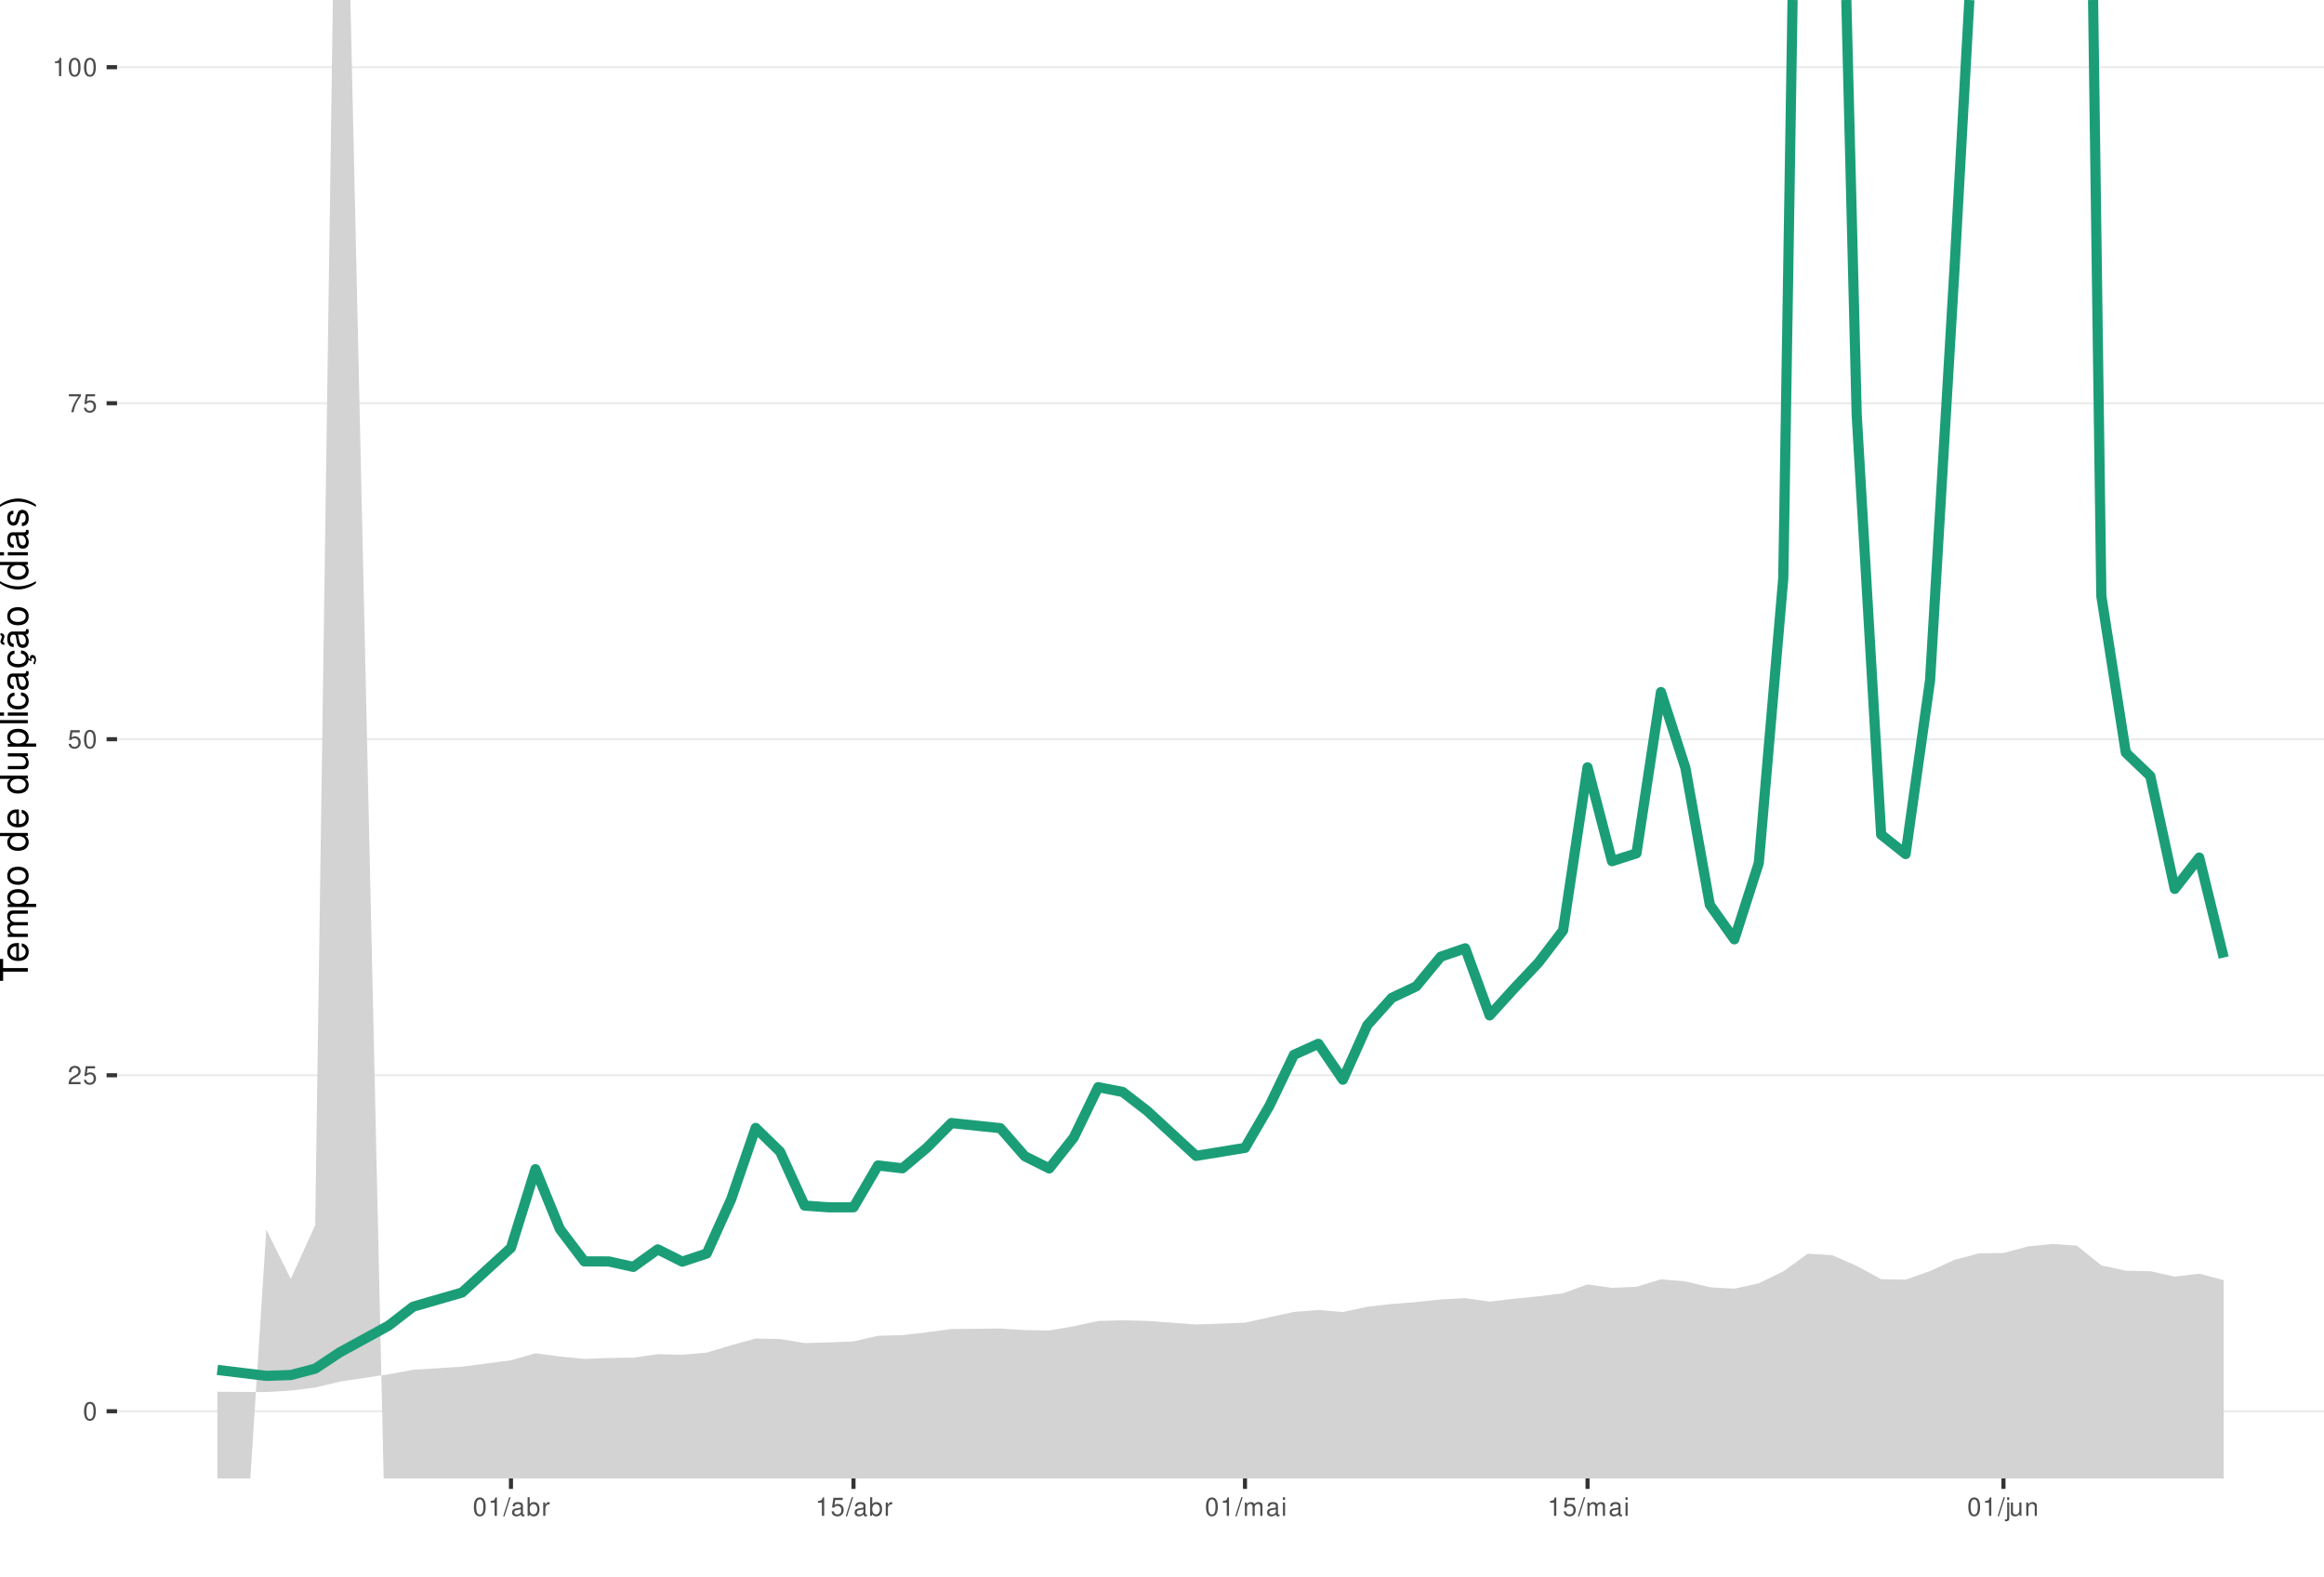
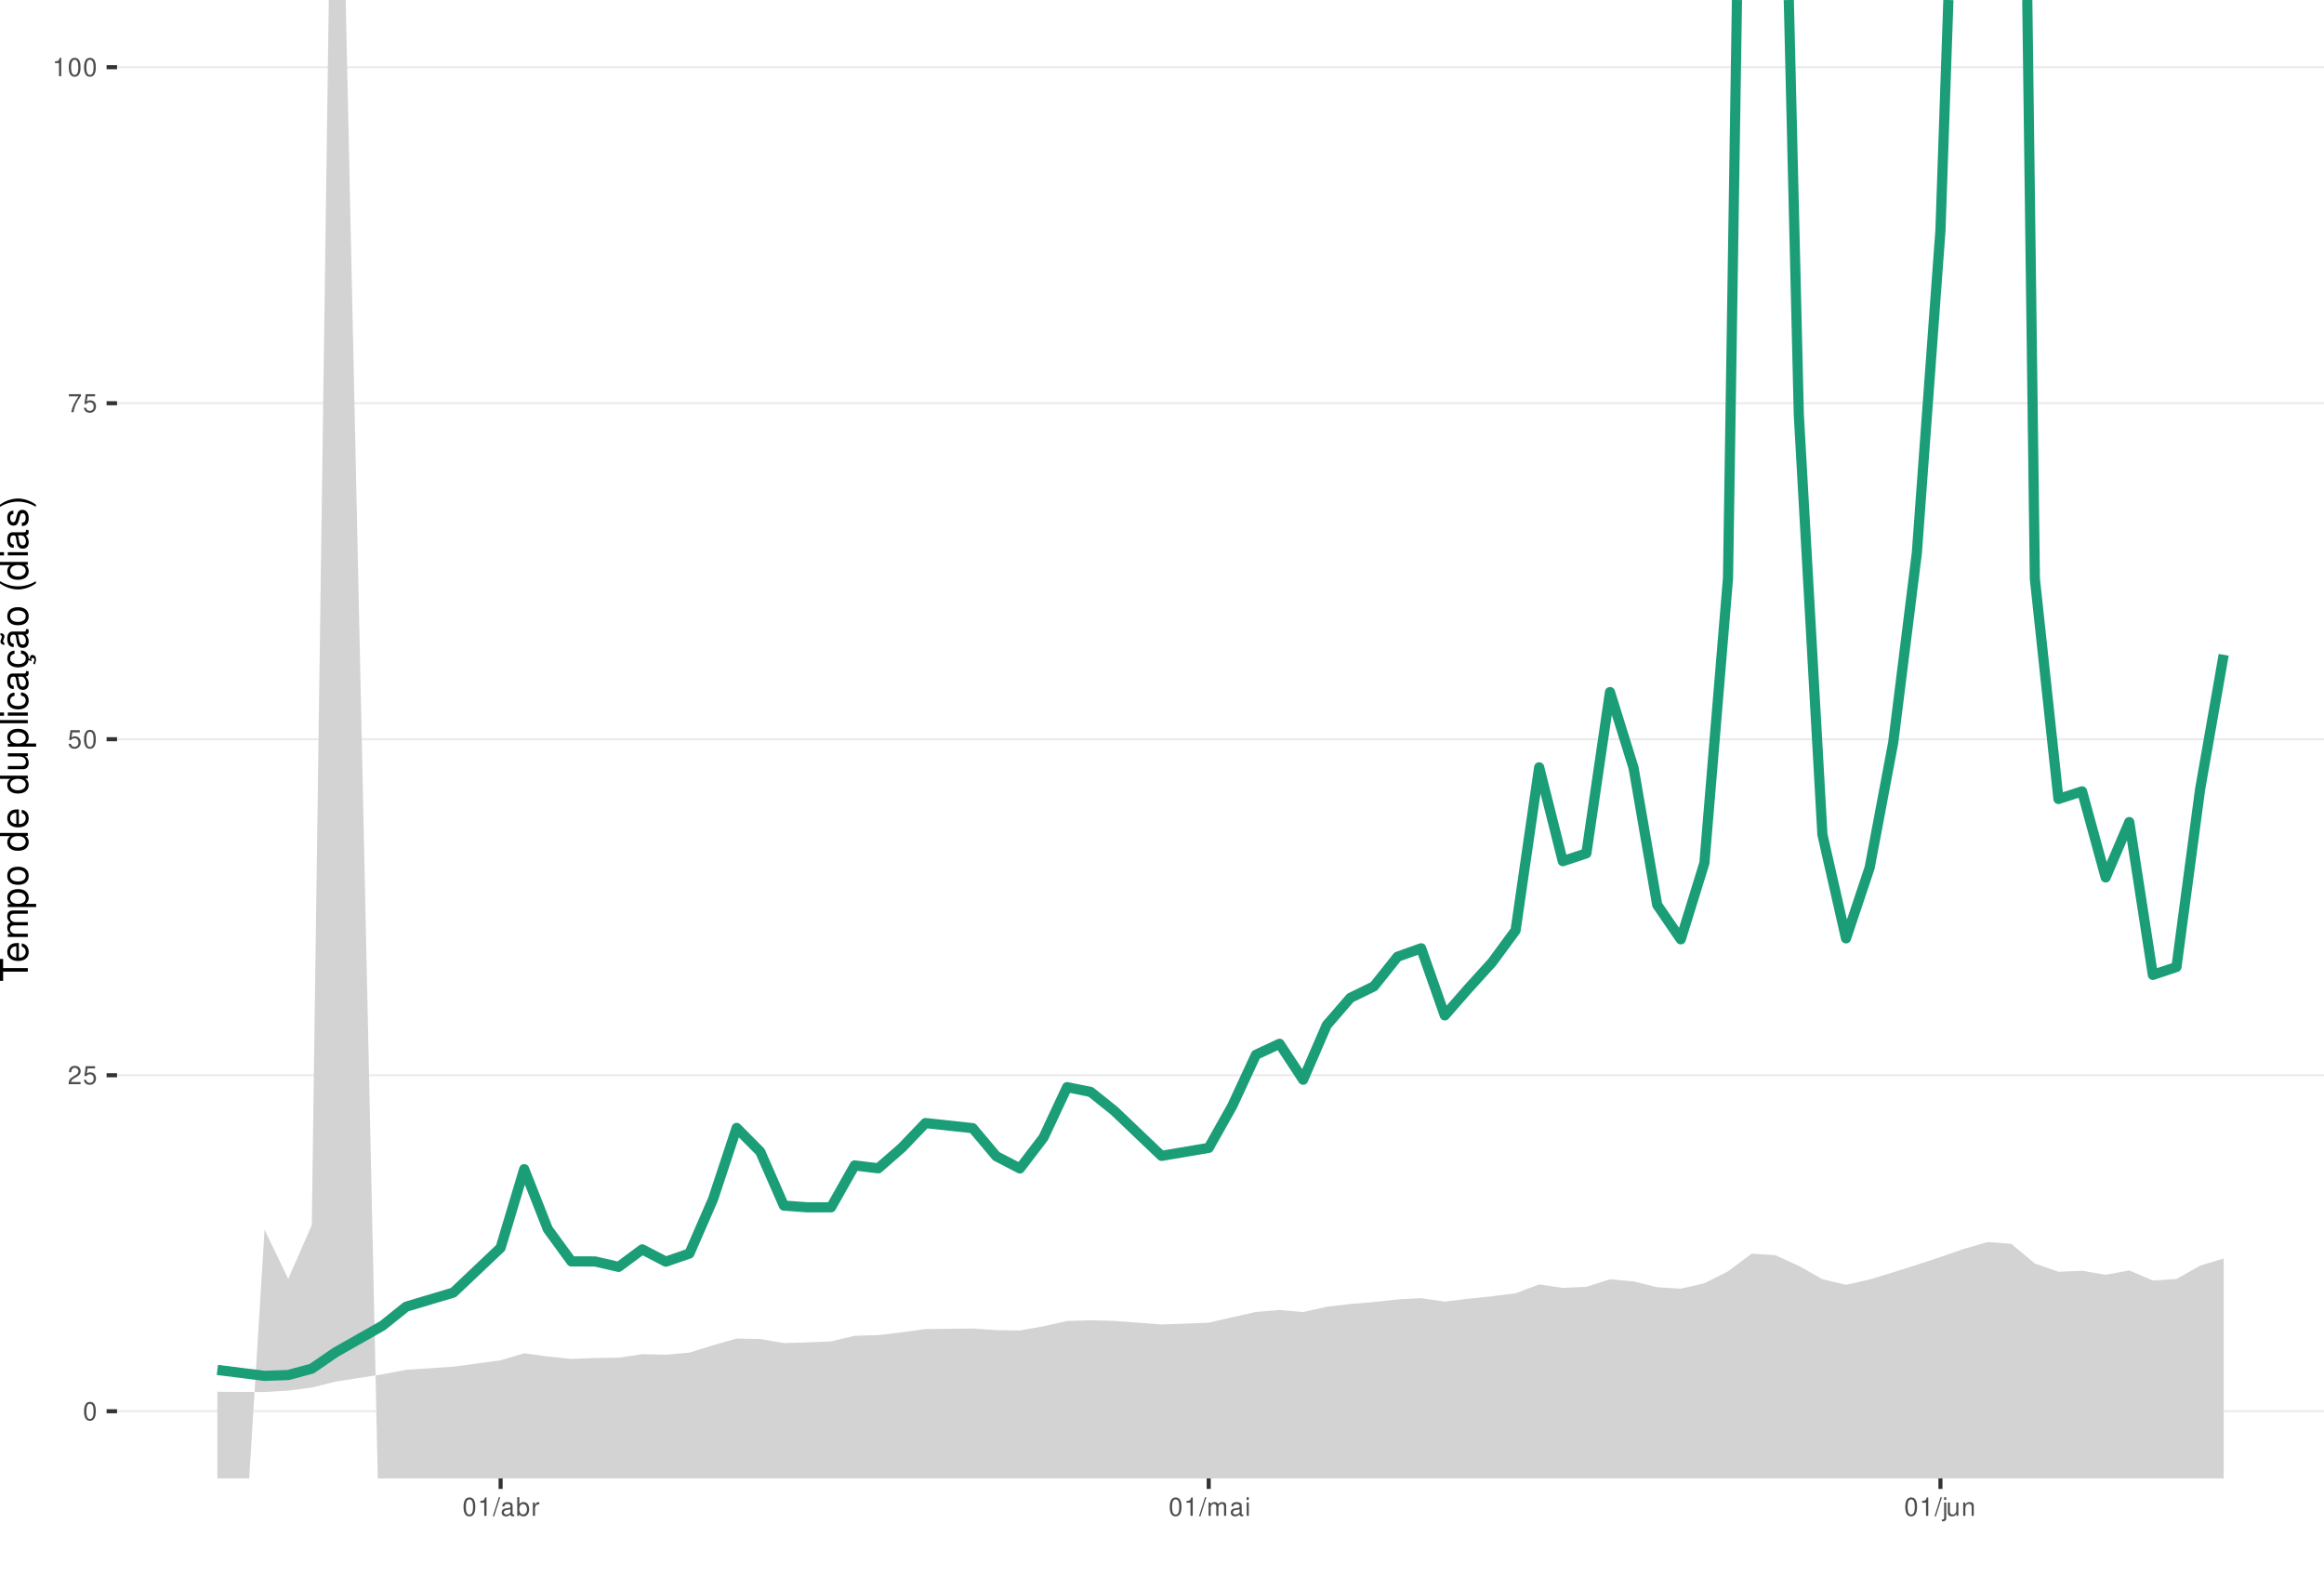
<svg xmlns="http://www.w3.org/2000/svg" xmlns:xlink="http://www.w3.org/1999/xlink" width="609pt" height="413pt" viewBox="0 0 609 413" version="1.1">
  <defs>
    <g>
      <symbol overflow="visible" id="glyph0-0">
        <path style="stroke:none;" d="" />
      </symbol>
      <symbol overflow="visible" id="glyph0-1">
        <path style="stroke:none;" d="M 1.828 -4.812 C 1.391 -4.812 0.984 -4.609 0.75 -4.281 C 0.438 -3.859 0.281 -3.219 0.281 -2.328 C 0.281 -0.703 0.812 0.156 1.828 0.156 C 2.828 0.156 3.375 -0.703 3.375 -2.297 C 3.375 -3.219 3.234 -3.844 2.922 -4.281 C 2.672 -4.625 2.281 -4.812 1.828 -4.812 Z M 1.828 -4.297 C 2.469 -4.297 2.781 -3.641 2.781 -2.344 C 2.781 -0.969 2.469 -0.328 1.812 -0.328 C 1.203 -0.328 0.891 -1 0.891 -2.328 C 0.891 -3.641 1.203 -4.297 1.828 -4.297 Z M 1.828 -4.297 " />
      </symbol>
      <symbol overflow="visible" id="glyph0-2">
        <path style="stroke:none;" d="M 3.375 -0.578 L 0.891 -0.578 C 0.938 -0.984 1.156 -1.234 1.734 -1.578 L 2.406 -1.953 C 3.062 -2.328 3.406 -2.812 3.406 -3.406 C 3.406 -3.812 3.234 -4.188 2.969 -4.438 C 2.688 -4.688 2.344 -4.812 1.891 -4.812 C 1.297 -4.812 0.844 -4.594 0.578 -4.188 C 0.422 -3.938 0.344 -3.641 0.328 -3.141 L 0.922 -3.141 C 0.938 -3.469 0.984 -3.672 1.062 -3.828 C 1.219 -4.125 1.516 -4.297 1.875 -4.297 C 2.406 -4.297 2.797 -3.906 2.797 -3.391 C 2.797 -3.016 2.578 -2.672 2.156 -2.438 L 1.547 -2.078 C 0.562 -1.516 0.281 -1.062 0.219 0 L 3.375 0 Z M 3.375 -0.578 " />
      </symbol>
      <symbol overflow="visible" id="glyph0-3">
        <path style="stroke:none;" d="M 3.172 -4.719 L 0.734 -4.719 L 0.375 -2.156 L 0.922 -2.156 C 1.188 -2.469 1.422 -2.594 1.797 -2.594 C 2.422 -2.594 2.812 -2.156 2.812 -1.453 C 2.812 -0.781 2.422 -0.359 1.781 -0.359 C 1.266 -0.359 0.953 -0.625 0.812 -1.156 L 0.234 -1.156 C 0.312 -0.766 0.375 -0.578 0.516 -0.406 C 0.781 -0.047 1.266 0.156 1.797 0.156 C 2.75 0.156 3.422 -0.547 3.422 -1.531 C 3.422 -2.469 2.797 -3.109 1.891 -3.109 C 1.562 -3.109 1.297 -3.016 1.016 -2.828 L 1.203 -4.141 L 3.172 -4.141 Z M 3.172 -4.719 " />
      </symbol>
      <symbol overflow="visible" id="glyph0-4">
        <path style="stroke:none;" d="M 3.469 -4.719 L 0.312 -4.719 L 0.312 -4.141 L 2.859 -4.141 C 1.734 -2.531 1.266 -1.547 0.922 0 L 1.547 0 C 1.797 -1.516 2.391 -2.812 3.469 -4.234 Z M 3.469 -4.719 " />
      </symbol>
      <symbol overflow="visible" id="glyph0-5">
        <path style="stroke:none;" d="M 1.719 -3.422 L 1.719 0 L 2.312 0 L 2.312 -4.812 L 1.922 -4.812 C 1.719 -4.078 1.578 -3.969 0.672 -3.859 L 0.672 -3.422 Z M 1.719 -3.422 " />
      </symbol>
      <symbol overflow="visible" id="glyph0-6">
        <path style="stroke:none;" d="M 1.531 -4.859 L -0.047 0.141 L 0.312 0.141 L 1.891 -4.859 Z M 1.531 -4.859 " />
      </symbol>
      <symbol overflow="visible" id="glyph0-7">
        <path style="stroke:none;" d="M 3.562 -0.328 C 3.5 -0.312 3.469 -0.312 3.438 -0.312 C 3.25 -0.312 3.141 -0.406 3.141 -0.578 L 3.141 -2.641 C 3.141 -3.25 2.688 -3.594 1.828 -3.594 C 1.312 -3.594 0.906 -3.438 0.672 -3.188 C 0.516 -3 0.453 -2.797 0.438 -2.453 L 0.984 -2.453 C 1.031 -2.875 1.297 -3.078 1.812 -3.078 C 2.312 -3.078 2.594 -2.891 2.594 -2.562 L 2.594 -2.406 C 2.578 -2.172 2.469 -2.078 2.016 -2.031 C 1.219 -1.922 1.109 -1.891 0.891 -1.812 C 0.484 -1.641 0.281 -1.328 0.281 -0.875 C 0.281 -0.25 0.719 0.156 1.422 0.156 C 1.859 0.156 2.219 0 2.609 -0.359 C 2.656 0 2.828 0.156 3.188 0.156 C 3.297 0.156 3.375 0.141 3.562 0.094 Z M 2.594 -1.094 C 2.594 -0.906 2.531 -0.797 2.375 -0.641 C 2.141 -0.438 1.875 -0.328 1.547 -0.328 C 1.109 -0.328 0.859 -0.547 0.859 -0.891 C 0.859 -1.266 1.094 -1.438 1.703 -1.531 C 2.297 -1.609 2.406 -1.641 2.594 -1.719 Z M 2.594 -1.094 " />
      </symbol>
      <symbol overflow="visible" id="glyph0-8">
        <path style="stroke:none;" d="M 0.359 -4.859 L 0.359 0 L 0.859 0 L 0.859 -0.453 C 1.125 -0.047 1.484 0.156 1.969 0.156 C 2.875 0.156 3.484 -0.594 3.484 -1.75 C 3.484 -2.891 2.922 -3.594 1.984 -3.594 C 1.516 -3.594 1.172 -3.406 0.906 -3.016 L 0.906 -4.859 Z M 1.891 -3.062 C 2.5 -3.062 2.906 -2.531 2.906 -1.703 C 2.906 -0.906 2.484 -0.359 1.891 -0.359 C 1.297 -0.359 0.906 -0.906 0.906 -1.719 C 0.906 -2.531 1.297 -3.062 1.891 -3.062 Z M 1.891 -3.062 " />
      </symbol>
      <symbol overflow="visible" id="glyph0-9">
        <path style="stroke:none;" d="M 0.453 -3.484 L 0.453 0 L 1.016 0 L 1.016 -1.812 C 1.031 -2.656 1.375 -3.016 2.141 -3 L 2.141 -3.562 C 2.047 -3.578 1.984 -3.594 1.922 -3.594 C 1.562 -3.594 1.297 -3.375 0.969 -2.859 L 0.969 -3.484 Z M 0.453 -3.484 " />
      </symbol>
      <symbol overflow="visible" id="glyph0-10">
        <path style="stroke:none;" d="M 0.469 -3.484 L 0.469 0 L 1.031 0 L 1.031 -2.188 C 1.031 -2.703 1.391 -3.109 1.844 -3.109 C 2.25 -3.109 2.484 -2.844 2.484 -2.406 L 2.484 0 L 3.047 0 L 3.047 -2.188 C 3.047 -2.703 3.422 -3.109 3.875 -3.109 C 4.266 -3.109 4.516 -2.844 4.516 -2.406 L 4.516 0 L 5.078 0 L 5.078 -2.609 C 5.078 -3.234 4.719 -3.594 4.062 -3.594 C 3.594 -3.594 3.312 -3.453 2.984 -3.062 C 2.781 -3.422 2.5 -3.594 2.047 -3.594 C 1.578 -3.594 1.266 -3.422 0.984 -3 L 0.984 -3.484 Z M 0.469 -3.484 " />
      </symbol>
      <symbol overflow="visible" id="glyph0-11">
        <path style="stroke:none;" d="M 1 -3.484 L 0.453 -3.484 L 0.453 0 L 1 0 Z M 1 -4.859 L 0.438 -4.859 L 0.438 -4.156 L 1 -4.156 Z M 1 -4.859 " />
      </symbol>
      <symbol overflow="visible" id="glyph0-12">
        <path style="stroke:none;" d="M 0.469 -3.484 L 0.469 0.5 C 0.469 0.859 0.359 0.969 0.016 0.969 C -0.031 0.969 -0.047 0.969 -0.125 0.953 L -0.125 1.438 C -0.047 1.438 -0.016 1.453 0.062 1.453 C 0.688 1.453 1.016 1.203 1.016 0.719 L 1.016 -3.484 Z M 1.016 -4.859 L 0.469 -4.859 L 0.469 -4.156 L 1.016 -4.156 Z M 1.016 -4.859 " />
      </symbol>
      <symbol overflow="visible" id="glyph0-13">
        <path style="stroke:none;" d="M 3.203 0 L 3.203 -3.484 L 2.656 -3.484 L 2.656 -1.516 C 2.656 -0.797 2.281 -0.328 1.703 -0.328 C 1.266 -0.328 0.984 -0.594 0.984 -1.016 L 0.984 -3.484 L 0.438 -3.484 L 0.438 -0.797 C 0.438 -0.219 0.859 0.156 1.547 0.156 C 2.062 0.156 2.391 -0.031 2.703 -0.484 L 2.703 0 Z M 3.203 0 " />
      </symbol>
      <symbol overflow="visible" id="glyph0-14">
        <path style="stroke:none;" d="M 0.469 -3.484 L 0.469 0 L 1.031 0 L 1.031 -1.922 C 1.031 -2.641 1.391 -3.109 1.969 -3.109 C 2.406 -3.109 2.688 -2.828 2.688 -2.422 L 2.688 0 L 3.234 0 L 3.234 -2.641 C 3.234 -3.219 2.812 -3.594 2.141 -3.594 C 1.625 -3.594 1.281 -3.391 0.984 -2.906 L 0.984 -3.484 Z M 0.469 -3.484 " />
      </symbol>
      <symbol overflow="visible" id="glyph1-0">
        <path style="stroke:none;" d="" />
      </symbol>
      <symbol overflow="visible" id="glyph1-1">
        <path style="stroke:none;" d="M -6.469 -3.547 L -6.469 -5.938 L -7.297 -5.938 L -7.297 -0.203 L -6.469 -0.203 L -6.469 -2.609 L 0 -2.609 L 0 -3.547 Z M -6.469 -3.547 " />
      </symbol>
      <symbol overflow="visible" id="glyph1-2">
        <path style="stroke:none;" d="M -2.344 -5.125 C -3.141 -5.125 -3.625 -5.062 -4.016 -4.922 C -4.875 -4.578 -5.391 -3.781 -5.391 -2.797 C -5.391 -1.344 -4.281 -0.406 -2.547 -0.406 C -0.812 -0.406 0.234 -1.297 0.234 -2.781 C 0.234 -3.984 -0.453 -4.812 -1.594 -5.016 L -1.594 -4.188 C -0.906 -3.953 -0.547 -3.484 -0.547 -2.812 C -0.547 -2.281 -0.781 -1.828 -1.219 -1.547 C -1.516 -1.344 -1.812 -1.281 -2.344 -1.266 Z M -3.016 -1.297 C -3.984 -1.359 -4.625 -1.953 -4.625 -2.797 C -4.625 -3.641 -3.953 -4.234 -3.016 -4.234 Z M -3.016 -1.297 " />
      </symbol>
      <symbol overflow="visible" id="glyph1-3">
        <path style="stroke:none;" d="M -5.234 -0.703 L 0 -0.703 L 0 -1.547 L -3.297 -1.547 C -4.047 -1.547 -4.656 -2.094 -4.656 -2.766 C -4.656 -3.391 -4.281 -3.734 -3.609 -3.734 L 0 -3.734 L 0 -4.578 L -3.297 -4.578 C -4.047 -4.578 -4.656 -5.125 -4.656 -5.812 C -4.656 -6.422 -4.266 -6.781 -3.609 -6.781 L 0 -6.781 L 0 -7.625 L -3.938 -7.625 C -4.875 -7.625 -5.391 -7.078 -5.391 -6.094 C -5.391 -5.406 -5.188 -4.984 -4.594 -4.484 C -5.156 -4.188 -5.391 -3.766 -5.391 -3.078 C -5.391 -2.375 -5.125 -1.906 -4.5 -1.469 L -5.234 -1.469 Z M -5.234 -0.703 " />
      </symbol>
      <symbol overflow="visible" id="glyph1-4">
        <path style="stroke:none;" d="M 2.188 -0.547 L 2.188 -1.375 L -0.547 -1.375 C -0.016 -1.812 0.234 -2.312 0.234 -2.984 C 0.234 -4.344 -0.859 -5.234 -2.531 -5.234 C -4.297 -5.234 -5.391 -4.375 -5.391 -2.984 C -5.391 -2.266 -5.062 -1.703 -4.453 -1.312 L -5.234 -1.312 L -5.234 -0.547 Z M -4.609 -2.844 C -4.609 -3.766 -3.797 -4.359 -2.547 -4.359 C -1.359 -4.359 -0.547 -3.75 -0.547 -2.844 C -0.547 -1.953 -1.344 -1.375 -2.578 -1.375 C -3.812 -1.375 -4.609 -1.953 -4.609 -2.844 Z M -4.609 -2.844 " />
      </symbol>
      <symbol overflow="visible" id="glyph1-5">
        <path style="stroke:none;" d="M -5.391 -2.719 C -5.391 -1.234 -4.344 -0.359 -2.578 -0.359 C -0.812 -0.359 0.234 -1.234 0.234 -2.734 C 0.234 -4.203 -0.812 -5.094 -2.547 -5.094 C -4.359 -5.094 -5.391 -4.234 -5.391 -2.719 Z M -4.625 -2.734 C -4.625 -3.672 -3.844 -4.234 -2.547 -4.234 C -1.312 -4.234 -0.547 -3.656 -0.547 -2.734 C -0.547 -1.797 -1.312 -1.234 -2.578 -1.234 C -3.844 -1.234 -4.625 -1.797 -4.625 -2.734 Z M -4.625 -2.734 " />
      </symbol>
      <symbol overflow="visible" id="glyph1-6">
        <path style="stroke:none;" d="" />
      </symbol>
      <symbol overflow="visible" id="glyph1-7">
        <path style="stroke:none;" d="M -7.297 -4.953 L -7.297 -4.125 L -4.578 -4.125 C -5.109 -3.766 -5.391 -3.203 -5.391 -2.516 C -5.391 -1.156 -4.297 -0.266 -2.625 -0.266 C -0.859 -0.266 0.234 -1.125 0.234 -2.547 C 0.234 -3.266 -0.047 -3.766 -0.688 -4.203 L 0 -4.203 L 0 -4.953 Z M -4.609 -2.656 C -4.609 -3.547 -3.812 -4.125 -2.562 -4.125 C -1.344 -4.125 -0.547 -3.547 -0.547 -2.656 C -0.547 -1.734 -1.359 -1.125 -2.578 -1.125 C -3.797 -1.125 -4.609 -1.734 -4.609 -2.656 Z M -4.609 -2.656 " />
      </symbol>
      <symbol overflow="visible" id="glyph1-8">
        <path style="stroke:none;" d="M 0 -4.812 L -5.234 -4.812 L -5.234 -3.984 L -2.266 -3.984 C -1.203 -3.984 -0.5 -3.438 -0.5 -2.562 C -0.5 -1.906 -0.906 -1.484 -1.531 -1.484 L -5.234 -1.484 L -5.234 -0.656 L -1.203 -0.656 C -0.328 -0.656 0.234 -1.297 0.234 -2.312 C 0.234 -3.094 -0.047 -3.578 -0.734 -4.062 L 0 -4.062 Z M 0 -4.812 " />
      </symbol>
      <symbol overflow="visible" id="glyph1-9">
        <path style="stroke:none;" d="M -7.297 -1.516 L -7.297 -0.688 L 0 -0.688 L 0 -1.516 Z M -7.297 -1.516 " />
      </symbol>
      <symbol overflow="visible" id="glyph1-10">
        <path style="stroke:none;" d="M -5.234 -1.5 L -5.234 -0.672 L 0 -0.672 L 0 -1.5 Z M -7.297 -1.5 L -7.297 -0.656 L -6.234 -0.656 L -6.234 -1.5 Z M -7.297 -1.5 " />
      </symbol>
      <symbol overflow="visible" id="glyph1-11">
        <path style="stroke:none;" d="M -3.484 -4.703 C -3.984 -4.672 -4.312 -4.562 -4.609 -4.359 C -5.094 -4 -5.391 -3.375 -5.391 -2.641 C -5.391 -1.219 -4.266 -0.312 -2.531 -0.312 C -0.844 -0.312 0.234 -1.203 0.234 -2.625 C 0.234 -3.875 -0.516 -4.672 -1.797 -4.766 L -1.797 -3.938 C -0.953 -3.797 -0.547 -3.359 -0.547 -2.656 C -0.547 -1.734 -1.297 -1.188 -2.531 -1.188 C -3.844 -1.188 -4.625 -1.719 -4.625 -2.625 C -4.625 -3.328 -4.203 -3.766 -3.484 -3.875 Z M -3.484 -4.703 " />
      </symbol>
      <symbol overflow="visible" id="glyph1-12">
        <path style="stroke:none;" d="M -0.484 -5.344 C -0.469 -5.266 -0.469 -5.219 -0.469 -5.172 C -0.469 -4.875 -0.625 -4.719 -0.875 -4.719 L -3.953 -4.719 C -4.891 -4.719 -5.391 -4.047 -5.391 -2.75 C -5.391 -1.984 -5.172 -1.375 -4.781 -1.016 C -4.516 -0.766 -4.203 -0.672 -3.688 -0.656 L -3.688 -1.484 C -4.328 -1.562 -4.625 -1.938 -4.625 -2.719 C -4.625 -3.484 -4.344 -3.891 -3.844 -3.891 L -3.625 -3.891 C -3.266 -3.875 -3.125 -3.703 -3.047 -3.016 C -2.891 -1.844 -2.844 -1.656 -2.719 -1.344 C -2.453 -0.734 -2 -0.422 -1.312 -0.422 C -0.375 -0.422 0.234 -1.078 0.234 -2.141 C 0.234 -2.797 0 -3.328 -0.547 -3.922 C 0 -3.984 0.234 -4.234 0.234 -4.781 C 0.234 -4.953 0.203 -5.062 0.141 -5.344 Z M -1.656 -3.891 C -1.375 -3.891 -1.203 -3.812 -0.969 -3.562 C -0.656 -3.219 -0.5 -2.812 -0.5 -2.312 C -0.5 -1.672 -0.812 -1.297 -1.344 -1.297 C -1.891 -1.297 -2.172 -1.656 -2.297 -2.547 C -2.422 -3.438 -2.453 -3.609 -2.594 -3.891 Z M -1.656 -3.891 " />
      </symbol>
      <symbol overflow="visible" id="glyph1-13">
        <path style="stroke:none;" d="M 0.234 -2.641 C 0.234 -3.875 -0.547 -4.703 -1.797 -4.766 L -1.797 -3.938 C -0.953 -3.797 -0.531 -3.359 -0.531 -2.656 C -0.531 -1.734 -1.281 -1.188 -2.516 -1.188 C -3.844 -1.188 -4.625 -1.719 -4.625 -2.625 C -4.625 -3.328 -4.203 -3.766 -3.484 -3.875 L -3.484 -4.703 C -3.984 -4.672 -4.312 -4.562 -4.609 -4.359 C -5.094 -4 -5.391 -3.375 -5.391 -2.641 C -5.391 -1.219 -4.266 -0.312 -2.531 -0.312 C -1.469 -0.312 -0.625 -0.672 -0.156 -1.312 C 0.047 -1.594 0.125 -1.812 0.203 -2.25 L 0.922 -1.938 L 0.984 -2.062 C 0.938 -2.188 0.906 -2.25 0.906 -2.375 C 0.906 -2.656 1.047 -2.828 1.281 -2.828 C 1.547 -2.828 1.734 -2.594 1.734 -2.297 C 1.734 -2.031 1.672 -1.844 1.438 -1.406 L 1.406 -1.312 L 1.812 -1.094 C 2.078 -1.75 2.141 -1.953 2.141 -2.344 C 2.141 -3.109 1.781 -3.578 1.203 -3.578 C 0.781 -3.578 0.547 -3.297 0.547 -2.797 C 0.547 -2.703 0.547 -2.641 0.562 -2.516 Z M 0.234 -2.641 " />
      </symbol>
      <symbol overflow="visible" id="glyph1-14">
        <path style="stroke:none;" d="M -0.484 -5.344 C -0.469 -5.266 -0.469 -5.219 -0.469 -5.172 C -0.469 -4.875 -0.625 -4.719 -0.875 -4.719 L -3.953 -4.719 C -4.891 -4.719 -5.391 -4.047 -5.391 -2.75 C -5.391 -1.984 -5.172 -1.375 -4.781 -1.016 C -4.516 -0.766 -4.203 -0.672 -3.688 -0.656 L -3.688 -1.484 C -4.328 -1.562 -4.625 -1.938 -4.625 -2.719 C -4.625 -3.484 -4.344 -3.891 -3.844 -3.891 L -3.625 -3.891 C -3.266 -3.875 -3.125 -3.703 -3.047 -3.016 C -2.891 -1.844 -2.844 -1.656 -2.719 -1.344 C -2.453 -0.734 -2 -0.422 -1.312 -0.422 C -0.375 -0.422 0.234 -1.078 0.234 -2.141 C 0.234 -2.797 0 -3.328 -0.547 -3.922 C 0 -3.984 0.234 -4.234 0.234 -4.781 C 0.234 -4.953 0.203 -5.062 0.141 -5.344 Z M -1.656 -3.891 C -1.375 -3.891 -1.203 -3.812 -0.969 -3.562 C -0.656 -3.219 -0.5 -2.812 -0.5 -2.312 C -0.5 -1.672 -0.812 -1.297 -1.344 -1.297 C -1.891 -1.297 -2.172 -1.656 -2.297 -2.547 C -2.422 -3.438 -2.453 -3.609 -2.594 -3.891 Z M -7.172 -3.75 C -6.922 -3.672 -6.812 -3.547 -6.812 -3.375 C -6.812 -3.25 -6.875 -2.984 -6.984 -2.734 C -7.156 -2.312 -7.172 -2.25 -7.172 -2.047 C -7.172 -1.594 -6.797 -1.297 -6.141 -1.188 L -6.141 -1.766 C -6.375 -1.812 -6.5 -1.938 -6.5 -2.094 C -6.5 -2.203 -6.469 -2.344 -6.375 -2.578 C -6.156 -3.156 -6.125 -3.234 -6.125 -3.438 C -6.125 -3.922 -6.484 -4.219 -7.172 -4.312 Z M -7.172 -3.75 " />
      </symbol>
      <symbol overflow="visible" id="glyph1-15">
        <path style="stroke:none;" d="M -7.297 -2.359 C -5.984 -1.359 -4.156 -0.734 -2.594 -0.734 C -1.016 -0.734 0.812 -1.359 2.125 -2.359 L 2.125 -2.906 C 0.688 -2.031 -0.984 -1.547 -2.594 -1.547 C -4.188 -1.547 -5.875 -2.031 -7.297 -2.906 Z M -7.297 -2.359 " />
      </symbol>
      <symbol overflow="visible" id="glyph1-16">
        <path style="stroke:none;" d="M -3.781 -4.375 C -4.812 -4.375 -5.391 -3.688 -5.391 -2.484 C -5.391 -1.266 -4.766 -0.469 -3.797 -0.469 C -2.969 -0.469 -2.578 -0.891 -2.281 -2.125 L -2.094 -2.906 C -1.953 -3.484 -1.734 -3.719 -1.375 -3.719 C -0.875 -3.719 -0.547 -3.234 -0.547 -2.5 C -0.547 -2.047 -0.672 -1.672 -0.891 -1.453 C -1.047 -1.328 -1.188 -1.266 -1.562 -1.219 L -1.562 -0.344 C -0.344 -0.375 0.234 -1.062 0.234 -2.438 C 0.234 -3.75 -0.422 -4.594 -1.438 -4.594 C -2.203 -4.594 -2.641 -4.156 -2.891 -3.109 L -3.078 -2.312 C -3.234 -1.625 -3.453 -1.344 -3.828 -1.344 C -4.312 -1.344 -4.625 -1.766 -4.625 -2.453 C -4.625 -3.125 -4.328 -3.484 -3.781 -3.5 Z M -3.781 -4.375 " />
      </symbol>
      <symbol overflow="visible" id="glyph1-17">
        <path style="stroke:none;" d="M 2.125 -0.938 C 0.812 -1.938 -1.016 -2.562 -2.578 -2.562 C -4.156 -2.562 -5.984 -1.938 -7.297 -0.938 L -7.297 -0.375 C -5.859 -1.266 -4.188 -1.75 -2.578 -1.75 C -0.984 -1.75 0.703 -1.266 2.125 -0.375 Z M 2.125 -0.938 " />
      </symbol>
    </g>
    <clipPath id="clip1">
      <path d="M 30.672 0 L 609 0 L 609 387.328 L 30.672 387.328 Z M 30.672 0 " />
    </clipPath>
    <clipPath id="clip2">
      <path d="M 30.672 369 L 609 369 L 609 370 L 30.672 370 Z M 30.672 369 " />
    </clipPath>
    <clipPath id="clip3">
      <path d="M 30.672 281 L 609 281 L 609 282 L 30.672 282 Z M 30.672 281 " />
    </clipPath>
    <clipPath id="clip4">
      <path d="M 30.672 193 L 609 193 L 609 194 L 30.672 194 Z M 30.672 193 " />
    </clipPath>
    <clipPath id="clip5">
      <path d="M 30.672 105 L 609 105 L 609 106 L 30.672 106 Z M 30.672 105 " />
    </clipPath>
    <clipPath id="clip6">
      <path d="M 30.672 17 L 609 17 L 609 18 L 30.672 18 Z M 30.672 17 " />
    </clipPath>
    <clipPath id="clip7">
      <path d="M 56 0 L 583 0 L 583 387.328 L 56 387.328 Z M 56 0 " />
    </clipPath>
  </defs>
  <g id="surface66">
    <rect x="0" y="0" width="609" height="413" style="fill:rgb(100%,100%,100%);fill-opacity:1;stroke:none;" />
    <rect x="0" y="0" width="609" height="413" style="fill:rgb(100%,100%,100%);fill-opacity:1;stroke:none;" />
    <path style="fill:none;stroke-width:1.067;stroke-linecap:round;stroke-linejoin:round;stroke:rgb(100%,100%,100%);stroke-opacity:1;stroke-miterlimit:10;" d="M 0 413 L 609 413 L 609 0 L 0 0 Z M 0 413 " />
    <g clip-path="url(#clip1)" clip-rule="nonzero">
      <path style=" stroke:none;fill-rule:nonzero;fill:rgb(100%,100%,100%);fill-opacity:1;" d="M 30.672 387.328 L 609 387.328 L 609 0 L 30.672 0 Z M 30.672 387.328 " />
    </g>
    <g clip-path="url(#clip2)" clip-rule="nonzero">
      <path style="fill:none;stroke-width:0.533;stroke-linecap:butt;stroke-linejoin:round;stroke:rgb(92.157%,92.157%,92.157%);stroke-opacity:1;stroke-miterlimit:10;" d="M 30.672 369.723 L 609 369.723 " />
    </g>
    <g clip-path="url(#clip3)" clip-rule="nonzero">
      <path style="fill:none;stroke-width:0.533;stroke-linecap:butt;stroke-linejoin:round;stroke:rgb(92.157%,92.157%,92.157%);stroke-opacity:1;stroke-miterlimit:10;" d="M 30.672 281.695 L 609 281.695 " />
    </g>
    <g clip-path="url(#clip4)" clip-rule="nonzero">
      <path style="fill:none;stroke-width:0.533;stroke-linecap:butt;stroke-linejoin:round;stroke:rgb(92.157%,92.157%,92.157%);stroke-opacity:1;stroke-miterlimit:10;" d="M 30.672 193.664 L 609 193.664 " />
    </g>
    <g clip-path="url(#clip5)" clip-rule="nonzero">
      <path style="fill:none;stroke-width:0.533;stroke-linecap:butt;stroke-linejoin:round;stroke:rgb(92.157%,92.157%,92.157%);stroke-opacity:1;stroke-miterlimit:10;" d="M 30.672 105.637 L 609 105.637 " />
    </g>
    <g clip-path="url(#clip6)" clip-rule="nonzero">
      <path style="fill:none;stroke-width:0.533;stroke-linecap:butt;stroke-linejoin:round;stroke:rgb(92.157%,92.157%,92.157%);stroke-opacity:1;stroke-miterlimit:10;" d="M 30.672 17.605 L 609 17.605 " />
    </g>
    <g clip-path="url(#clip7)" clip-rule="nonzero">
-       <path style=" stroke:none;fill-rule:nonzero;fill:rgb(82.745%,82.745%,82.745%);fill-opacity:1;" d="M 63.965 413 L 69.781 322.125 L 76.195 335.066 L 82.605 320.961 L 87.227 0 L 91.82 0 L 101.117 413 L 126 413 L 133.898 405.582 L 140.309 399.082 L 146.723 405.977 L 151.324 413 L 194.285 413 L 198.016 409.016 L 204.426 412.586 L 204.68 413 L 582.711 413 L 582.711 335.359 L 576.301 333.68 L 569.891 334.457 L 563.477 333.02 L 557.066 332.914 L 550.652 331.496 L 544.242 326.352 L 537.832 325.887 L 531.418 326.551 L 525.008 328.258 L 518.598 328.359 L 512.184 330.051 L 505.773 332.992 L 499.359 335.246 L 492.949 335.133 L 486.539 331.633 L 480.125 328.84 L 473.715 328.43 L 467.305 333.082 L 460.891 336.195 L 454.48 337.613 L 448.066 337.234 L 441.656 335.699 L 435.246 335.152 L 428.832 337.117 L 422.422 337.398 L 416.012 336.496 L 409.598 338.816 L 403.188 339.602 L 396.773 340.238 L 390.363 341.004 L 383.953 340.09 L 377.539 340.426 L 371.129 341.121 L 364.719 341.613 L 358.305 342.34 L 351.895 343.734 L 345.48 343.191 L 339.07 343.703 L 332.66 345.09 L 326.246 346.52 L 313.426 346.992 L 300.602 346.055 L 294.188 345.883 L 287.777 346.07 L 281.367 347.457 L 274.953 348.562 L 268.543 348.469 L 262.133 348.047 L 249.309 348.191 L 242.895 349.035 L 236.484 349.773 L 230.074 349.953 L 223.66 351.418 L 217.25 351.688 L 210.84 351.863 L 204.426 350.805 L 198.016 350.676 L 191.602 352.43 L 185.191 354.363 L 178.781 354.914 L 172.367 354.773 L 165.957 355.684 L 159.547 355.777 L 153.133 356.016 L 146.723 355.387 L 140.309 354.527 L 133.898 356.371 L 121.074 358.047 L 108.25 358.863 L 101.84 360.031 L 89.016 361.973 L 82.605 363.508 L 76.195 364.316 L 69.781 364.691 L 56.957 364.621 L 56.957 413 Z M 63.965 413 " />
-     </g>
-     <path style="fill:none;stroke-width:2.667;stroke-linecap:butt;stroke-linejoin:round;stroke:rgb(10.588%,61.961%,46.667%);stroke-opacity:1;stroke-miterlimit:10;" d="M 56.957 358.895 L 69.781 360.449 L 76.195 360.23 L 82.605 358.562 L 89.016 354.309 L 101.84 347.289 L 108.25 342.328 L 121.074 338.621 L 133.898 326.898 L 140.309 306.305 L 146.723 322.008 L 153.133 330.465 L 159.547 330.48 L 165.957 331.902 L 172.367 327.316 L 178.781 330.527 L 185.191 328.398 L 191.602 314.176 L 198.016 295.492 L 204.426 301.727 L 210.84 315.844 L 217.25 316.297 L 223.66 316.289 L 230.074 305.328 L 236.484 306.074 L 242.895 300.688 L 249.309 294.223 L 262.133 295.562 L 268.543 302.906 L 274.953 306.109 L 281.367 298.023 L 287.777 284.816 L 294.188 286.074 L 300.602 291.016 L 313.426 302.816 L 326.246 300.723 L 332.66 289.699 L 339.07 276.34 L 345.48 273.453 L 351.895 282.863 L 358.305 268.57 L 364.719 261.426 L 371.129 258.402 L 377.539 250.641 L 383.953 248.441 L 390.363 266.02 L 396.773 258.961 L 403.188 252.148 L 409.598 243.758 L 416.012 201.027 L 422.422 225.613 L 428.832 223.555 L 435.246 181.316 L 441.656 201.188 L 448.066 237.059 L 454.48 246.082 L 460.891 226.09 L 467.305 151.469 L 469.738 0 " />
-     <path style="fill:none;stroke-width:2.667;stroke-linecap:butt;stroke-linejoin:round;stroke:rgb(10.588%,61.961%,46.667%);stroke-opacity:1;stroke-miterlimit:10;" d="M 483.82 0 L 486.539 108.578 L 492.949 218.648 L 499.359 223.742 L 505.773 178.215 L 512.184 70.191 L 516.066 0 " />
-     <path style="fill:none;stroke-width:2.667;stroke-linecap:butt;stroke-linejoin:round;stroke:rgb(10.588%,61.961%,46.667%);stroke-opacity:1;stroke-miterlimit:10;" d="M 548.492 0 L 550.652 156.176 L 557.066 197.18 L 563.477 203.309 L 569.891 232.875 L 576.301 224.668 L 582.711 250.859 " />
+       <path style=" stroke:none;fill-rule:nonzero;fill:rgb(82.745%,82.745%,82.745%);fill-opacity:1;" d="M 63.719 413 L 69.328 322.125 L 75.516 335.066 L 81.699 320.961 L 86.156 0 L 90.59 0 L 99.559 413 L 123.566 413 L 131.184 405.582 L 137.367 399.082 L 143.555 405.977 L 147.996 413 L 189.438 413 L 193.035 409.016 L 199.223 412.586 L 199.465 413 L 582.711 413 L 582.711 329.699 L 576.527 331.578 L 570.34 335.066 L 564.156 335.469 L 557.973 332.832 L 551.785 333.973 L 545.602 332.906 L 539.414 333.184 L 533.23 331.012 L 527.043 325.855 L 520.859 325.391 L 514.672 327.172 L 508.488 329.324 L 502.305 331.352 L 496.117 333.316 L 489.934 335.195 L 483.746 336.605 L 477.562 335.133 L 471.375 331.633 L 465.191 328.84 L 459.004 328.43 L 452.82 333.082 L 446.637 336.195 L 440.449 337.613 L 434.266 337.234 L 428.078 335.699 L 421.895 335.152 L 415.707 337.117 L 409.523 337.398 L 403.336 336.496 L 397.152 338.816 L 390.969 339.602 L 384.781 340.238 L 378.598 341.004 L 372.41 340.09 L 366.227 340.426 L 360.039 341.121 L 353.855 341.613 L 347.668 342.34 L 341.484 343.734 L 335.301 343.191 L 329.113 343.703 L 322.93 345.09 L 316.742 346.52 L 304.371 346.992 L 292 346.055 L 285.816 345.883 L 279.633 346.07 L 273.445 347.457 L 267.262 348.562 L 261.074 348.469 L 254.891 348.047 L 242.52 348.191 L 236.332 349.035 L 230.148 349.773 L 223.965 349.953 L 217.777 351.418 L 211.594 351.688 L 205.406 351.863 L 199.223 350.805 L 193.035 350.676 L 186.852 352.43 L 180.664 354.363 L 174.48 354.914 L 168.297 354.773 L 162.109 355.684 L 155.926 355.777 L 149.738 356.016 L 143.555 355.387 L 137.367 354.527 L 131.184 356.371 L 118.812 358.047 L 106.441 358.863 L 100.258 360.031 L 87.887 361.973 L 81.699 363.508 L 75.516 364.316 L 69.328 364.691 L 56.957 364.621 L 56.957 413 Z M 63.719 413 " />
+     </g>
+     <path style="fill:none;stroke-width:2.667;stroke-linecap:butt;stroke-linejoin:round;stroke:rgb(10.588%,61.961%,46.667%);stroke-opacity:1;stroke-miterlimit:10;" d="M 56.957 358.895 L 69.328 360.449 L 75.516 360.23 L 81.699 358.562 L 87.887 354.309 L 100.258 347.289 L 106.441 342.328 L 118.812 338.621 L 131.184 326.898 L 137.367 306.305 L 143.555 322.008 L 149.738 330.465 L 155.926 330.48 L 162.109 331.902 L 168.297 327.316 L 174.48 330.527 L 180.664 328.398 L 186.852 314.176 L 193.035 295.492 L 199.223 301.727 L 205.406 315.844 L 211.594 316.297 L 217.777 316.289 L 223.965 305.328 L 230.148 306.074 L 236.332 300.688 L 242.52 294.223 L 254.891 295.562 L 261.074 302.906 L 267.262 306.109 L 273.445 298.023 L 279.633 284.816 L 285.816 286.074 L 292 291.016 L 304.371 302.816 L 316.742 300.723 L 322.93 289.699 L 329.113 276.34 L 335.301 273.453 L 341.484 282.863 L 347.668 268.57 L 353.855 261.426 L 360.039 258.402 L 366.227 250.641 L 372.41 248.441 L 378.598 266.02 L 384.781 258.961 L 390.969 252.148 L 397.152 243.758 L 403.336 201.027 L 409.523 225.613 L 415.707 223.555 L 421.895 181.316 L 428.078 201.188 L 434.266 237.059 L 440.449 246.082 L 446.637 226.09 L 452.82 151.469 L 455.168 0 " />
+     <path style="fill:none;stroke-width:2.667;stroke-linecap:butt;stroke-linejoin:round;stroke:rgb(10.588%,61.961%,46.667%);stroke-opacity:1;stroke-miterlimit:10;" d="M 468.754 0 L 471.375 108.578 L 477.562 218.648 L 483.746 245.832 L 489.934 227.332 L 496.117 194.523 L 502.305 144.867 L 508.488 60.43 L 510.57 0 " />
+     <path style="fill:none;stroke-width:2.667;stroke-linecap:butt;stroke-linejoin:round;stroke:rgb(10.588%,61.961%,46.667%);stroke-opacity:1;stroke-miterlimit:10;" d="M 531.246 0 L 533.23 151.598 L 539.414 209.32 L 545.602 207.32 L 551.785 229.871 L 557.973 215.367 L 564.156 255.402 L 570.34 253.332 L 576.527 206.824 L 582.711 171.551 " />
    <g style="fill:rgb(30.196%,30.196%,30.196%);fill-opacity:1;">
      <use xlink:href="#glyph0-1" x="21.738" y="372.07" />
    </g>
    <g style="fill:rgb(30.196%,30.196%,30.196%);fill-opacity:1;">
      <use xlink:href="#glyph0-2" x="17.738" y="284.043" />
      <use xlink:href="#glyph0-3" x="21.738" y="284.043" />
    </g>
    <g style="fill:rgb(30.196%,30.196%,30.196%);fill-opacity:1;">
      <use xlink:href="#glyph0-3" x="17.738" y="196.012" />
      <use xlink:href="#glyph0-1" x="21.738" y="196.012" />
    </g>
    <g style="fill:rgb(30.196%,30.196%,30.196%);fill-opacity:1;">
      <use xlink:href="#glyph0-4" x="17.738" y="107.984" />
      <use xlink:href="#glyph0-3" x="21.738" y="107.984" />
    </g>
    <g style="fill:rgb(30.196%,30.196%,30.196%);fill-opacity:1;">
      <use xlink:href="#glyph0-5" x="13.738" y="19.953" />
      <use xlink:href="#glyph0-1" x="17.738" y="19.953" />
      <use xlink:href="#glyph0-1" x="21.738" y="19.953" />
    </g>
    <path style="fill:none;stroke-width:1.067;stroke-linecap:butt;stroke-linejoin:round;stroke:rgb(20%,20%,20%);stroke-opacity:1;stroke-miterlimit:10;" d="M 27.93 369.723 L 30.672 369.723 " />
    <path style="fill:none;stroke-width:1.067;stroke-linecap:butt;stroke-linejoin:round;stroke:rgb(20%,20%,20%);stroke-opacity:1;stroke-miterlimit:10;" d="M 27.93 281.695 L 30.672 281.695 " />
    <path style="fill:none;stroke-width:1.067;stroke-linecap:butt;stroke-linejoin:round;stroke:rgb(20%,20%,20%);stroke-opacity:1;stroke-miterlimit:10;" d="M 27.93 193.664 L 30.672 193.664 " />
    <path style="fill:none;stroke-width:1.067;stroke-linecap:butt;stroke-linejoin:round;stroke:rgb(20%,20%,20%);stroke-opacity:1;stroke-miterlimit:10;" d="M 27.93 105.637 L 30.672 105.637 " />
    <path style="fill:none;stroke-width:1.067;stroke-linecap:butt;stroke-linejoin:round;stroke:rgb(20%,20%,20%);stroke-opacity:1;stroke-miterlimit:10;" d="M 27.93 17.605 L 30.672 17.605 " />
-     <path style="fill:none;stroke-width:1.067;stroke-linecap:butt;stroke-linejoin:round;stroke:rgb(20%,20%,20%);stroke-opacity:1;stroke-miterlimit:10;" d="M 133.898 390.07 L 133.898 387.328 " />
-     <path style="fill:none;stroke-width:1.067;stroke-linecap:butt;stroke-linejoin:round;stroke:rgb(20%,20%,20%);stroke-opacity:1;stroke-miterlimit:10;" d="M 223.66 390.07 L 223.66 387.328 " />
-     <path style="fill:none;stroke-width:1.067;stroke-linecap:butt;stroke-linejoin:round;stroke:rgb(20%,20%,20%);stroke-opacity:1;stroke-miterlimit:10;" d="M 326.246 390.07 L 326.246 387.328 " />
-     <path style="fill:none;stroke-width:1.067;stroke-linecap:butt;stroke-linejoin:round;stroke:rgb(20%,20%,20%);stroke-opacity:1;stroke-miterlimit:10;" d="M 416.012 390.07 L 416.012 387.328 " />
-     <path style="fill:none;stroke-width:1.067;stroke-linecap:butt;stroke-linejoin:round;stroke:rgb(20%,20%,20%);stroke-opacity:1;stroke-miterlimit:10;" d="M 525.008 390.07 L 525.008 387.328 " />
-     <g style="fill:rgb(30.196%,30.196%,30.196%);fill-opacity:1;">
-       <use xlink:href="#glyph0-1" x="123.898" y="397.109" />
-       <use xlink:href="#glyph0-5" x="127.898" y="397.109" />
-       <use xlink:href="#glyph0-6" x="131.898" y="397.109" />
-       <use xlink:href="#glyph0-7" x="133.898" y="397.109" />
-       <use xlink:href="#glyph0-8" x="137.898" y="397.109" />
-       <use xlink:href="#glyph0-9" x="141.898" y="397.109" />
-     </g>
-     <g style="fill:rgb(30.196%,30.196%,30.196%);fill-opacity:1;">
-       <use xlink:href="#glyph0-5" x="213.66" y="397.109" />
-       <use xlink:href="#glyph0-3" x="217.66" y="397.109" />
-       <use xlink:href="#glyph0-6" x="221.66" y="397.109" />
-       <use xlink:href="#glyph0-7" x="223.66" y="397.109" />
-       <use xlink:href="#glyph0-8" x="227.66" y="397.109" />
-       <use xlink:href="#glyph0-9" x="231.66" y="397.109" />
-     </g>
-     <g style="fill:rgb(30.196%,30.196%,30.196%);fill-opacity:1;">
-       <use xlink:href="#glyph0-1" x="315.746" y="397.109" />
-       <use xlink:href="#glyph0-5" x="319.746" y="397.109" />
-       <use xlink:href="#glyph0-6" x="323.746" y="397.109" />
-       <use xlink:href="#glyph0-10" x="325.746" y="397.109" />
-       <use xlink:href="#glyph0-7" x="331.746" y="397.109" />
-       <use xlink:href="#glyph0-11" x="335.746" y="397.109" />
-     </g>
-     <g style="fill:rgb(30.196%,30.196%,30.196%);fill-opacity:1;">
-       <use xlink:href="#glyph0-5" x="405.512" y="397.109" />
-       <use xlink:href="#glyph0-3" x="409.512" y="397.109" />
-       <use xlink:href="#glyph0-6" x="413.512" y="397.109" />
-       <use xlink:href="#glyph0-10" x="415.512" y="397.109" />
-       <use xlink:href="#glyph0-7" x="421.512" y="397.109" />
-       <use xlink:href="#glyph0-11" x="425.512" y="397.109" />
-     </g>
-     <g style="fill:rgb(30.196%,30.196%,30.196%);fill-opacity:1;">
-       <use xlink:href="#glyph0-1" x="515.508" y="397.109" />
-       <use xlink:href="#glyph0-5" x="519.508" y="397.109" />
-       <use xlink:href="#glyph0-6" x="523.508" y="397.109" />
-       <use xlink:href="#glyph0-12" x="525.508" y="397.109" />
-       <use xlink:href="#glyph0-13" x="526.508" y="397.109" />
-       <use xlink:href="#glyph0-14" x="530.508" y="397.109" />
+     <path style="fill:none;stroke-width:1.067;stroke-linecap:butt;stroke-linejoin:round;stroke:rgb(20%,20%,20%);stroke-opacity:1;stroke-miterlimit:10;" d="M 131.184 390.07 L 131.184 387.328 " />
+     <path style="fill:none;stroke-width:1.067;stroke-linecap:butt;stroke-linejoin:round;stroke:rgb(20%,20%,20%);stroke-opacity:1;stroke-miterlimit:10;" d="M 316.742 390.07 L 316.742 387.328 " />
+     <path style="fill:none;stroke-width:1.067;stroke-linecap:butt;stroke-linejoin:round;stroke:rgb(20%,20%,20%);stroke-opacity:1;stroke-miterlimit:10;" d="M 508.488 390.07 L 508.488 387.328 " />
+     <g style="fill:rgb(30.196%,30.196%,30.196%);fill-opacity:1;">
+       <use xlink:href="#glyph0-1" x="121.184" y="397.109" />
+       <use xlink:href="#glyph0-5" x="125.184" y="397.109" />
+       <use xlink:href="#glyph0-6" x="129.184" y="397.109" />
+       <use xlink:href="#glyph0-7" x="131.184" y="397.109" />
+       <use xlink:href="#glyph0-8" x="135.184" y="397.109" />
+       <use xlink:href="#glyph0-9" x="139.184" y="397.109" />
+     </g>
+     <g style="fill:rgb(30.196%,30.196%,30.196%);fill-opacity:1;">
+       <use xlink:href="#glyph0-1" x="306.242" y="397.109" />
+       <use xlink:href="#glyph0-5" x="310.242" y="397.109" />
+       <use xlink:href="#glyph0-6" x="314.242" y="397.109" />
+       <use xlink:href="#glyph0-10" x="316.242" y="397.109" />
+       <use xlink:href="#glyph0-7" x="322.242" y="397.109" />
+       <use xlink:href="#glyph0-11" x="326.242" y="397.109" />
+     </g>
+     <g style="fill:rgb(30.196%,30.196%,30.196%);fill-opacity:1;">
+       <use xlink:href="#glyph0-1" x="498.988" y="397.109" />
+       <use xlink:href="#glyph0-5" x="502.988" y="397.109" />
+       <use xlink:href="#glyph0-6" x="506.988" y="397.109" />
+       <use xlink:href="#glyph0-12" x="508.988" y="397.109" />
+       <use xlink:href="#glyph0-13" x="509.988" y="397.109" />
+       <use xlink:href="#glyph0-14" x="513.988" y="397.109" />
    </g>
    <g style="fill:rgb(0%,0%,0%);fill-opacity:1;">
      <use xlink:href="#glyph1-1" x="7.29" y="257.164" />
      <use xlink:href="#glyph1-2" x="7.29" y="252.164" />
      <use xlink:href="#glyph1-3" x="7.29" y="246.164" />
      <use xlink:href="#glyph1-4" x="7.29" y="238.164" />
      <use xlink:href="#glyph1-5" x="7.29" y="232.164" />
      <use xlink:href="#glyph1-6" x="7.29" y="226.164" />
      <use xlink:href="#glyph1-7" x="7.29" y="223.164" />
      <use xlink:href="#glyph1-2" x="7.29" y="217.164" />
      <use xlink:href="#glyph1-6" x="7.29" y="211.164" />
      <use xlink:href="#glyph1-7" x="7.29" y="208.164" />
      <use xlink:href="#glyph1-8" x="7.29" y="202.164" />
      <use xlink:href="#glyph1-4" x="7.29" y="196.164" />
      <use xlink:href="#glyph1-9" x="7.29" y="190.164" />
      <use xlink:href="#glyph1-10" x="7.29" y="188.164" />
      <use xlink:href="#glyph1-11" x="7.29" y="186.164" />
      <use xlink:href="#glyph1-12" x="7.29" y="181.164" />
      <use xlink:href="#glyph1-13" x="7.29" y="175.164" />
      <use xlink:href="#glyph1-14" x="7.29" y="170.164" />
      <use xlink:href="#glyph1-5" x="7.29" y="164.164" />
      <use xlink:href="#glyph1-6" x="7.29" y="158.164" />
      <use xlink:href="#glyph1-15" x="7.29" y="155.164" />
      <use xlink:href="#glyph1-7" x="7.29" y="152.164" />
      <use xlink:href="#glyph1-10" x="7.29" y="146.164" />
      <use xlink:href="#glyph1-12" x="7.29" y="144.164" />
      <use xlink:href="#glyph1-16" x="7.29" y="138.164" />
      <use xlink:href="#glyph1-17" x="7.29" y="133.164" />
    </g>
  </g>
</svg>
